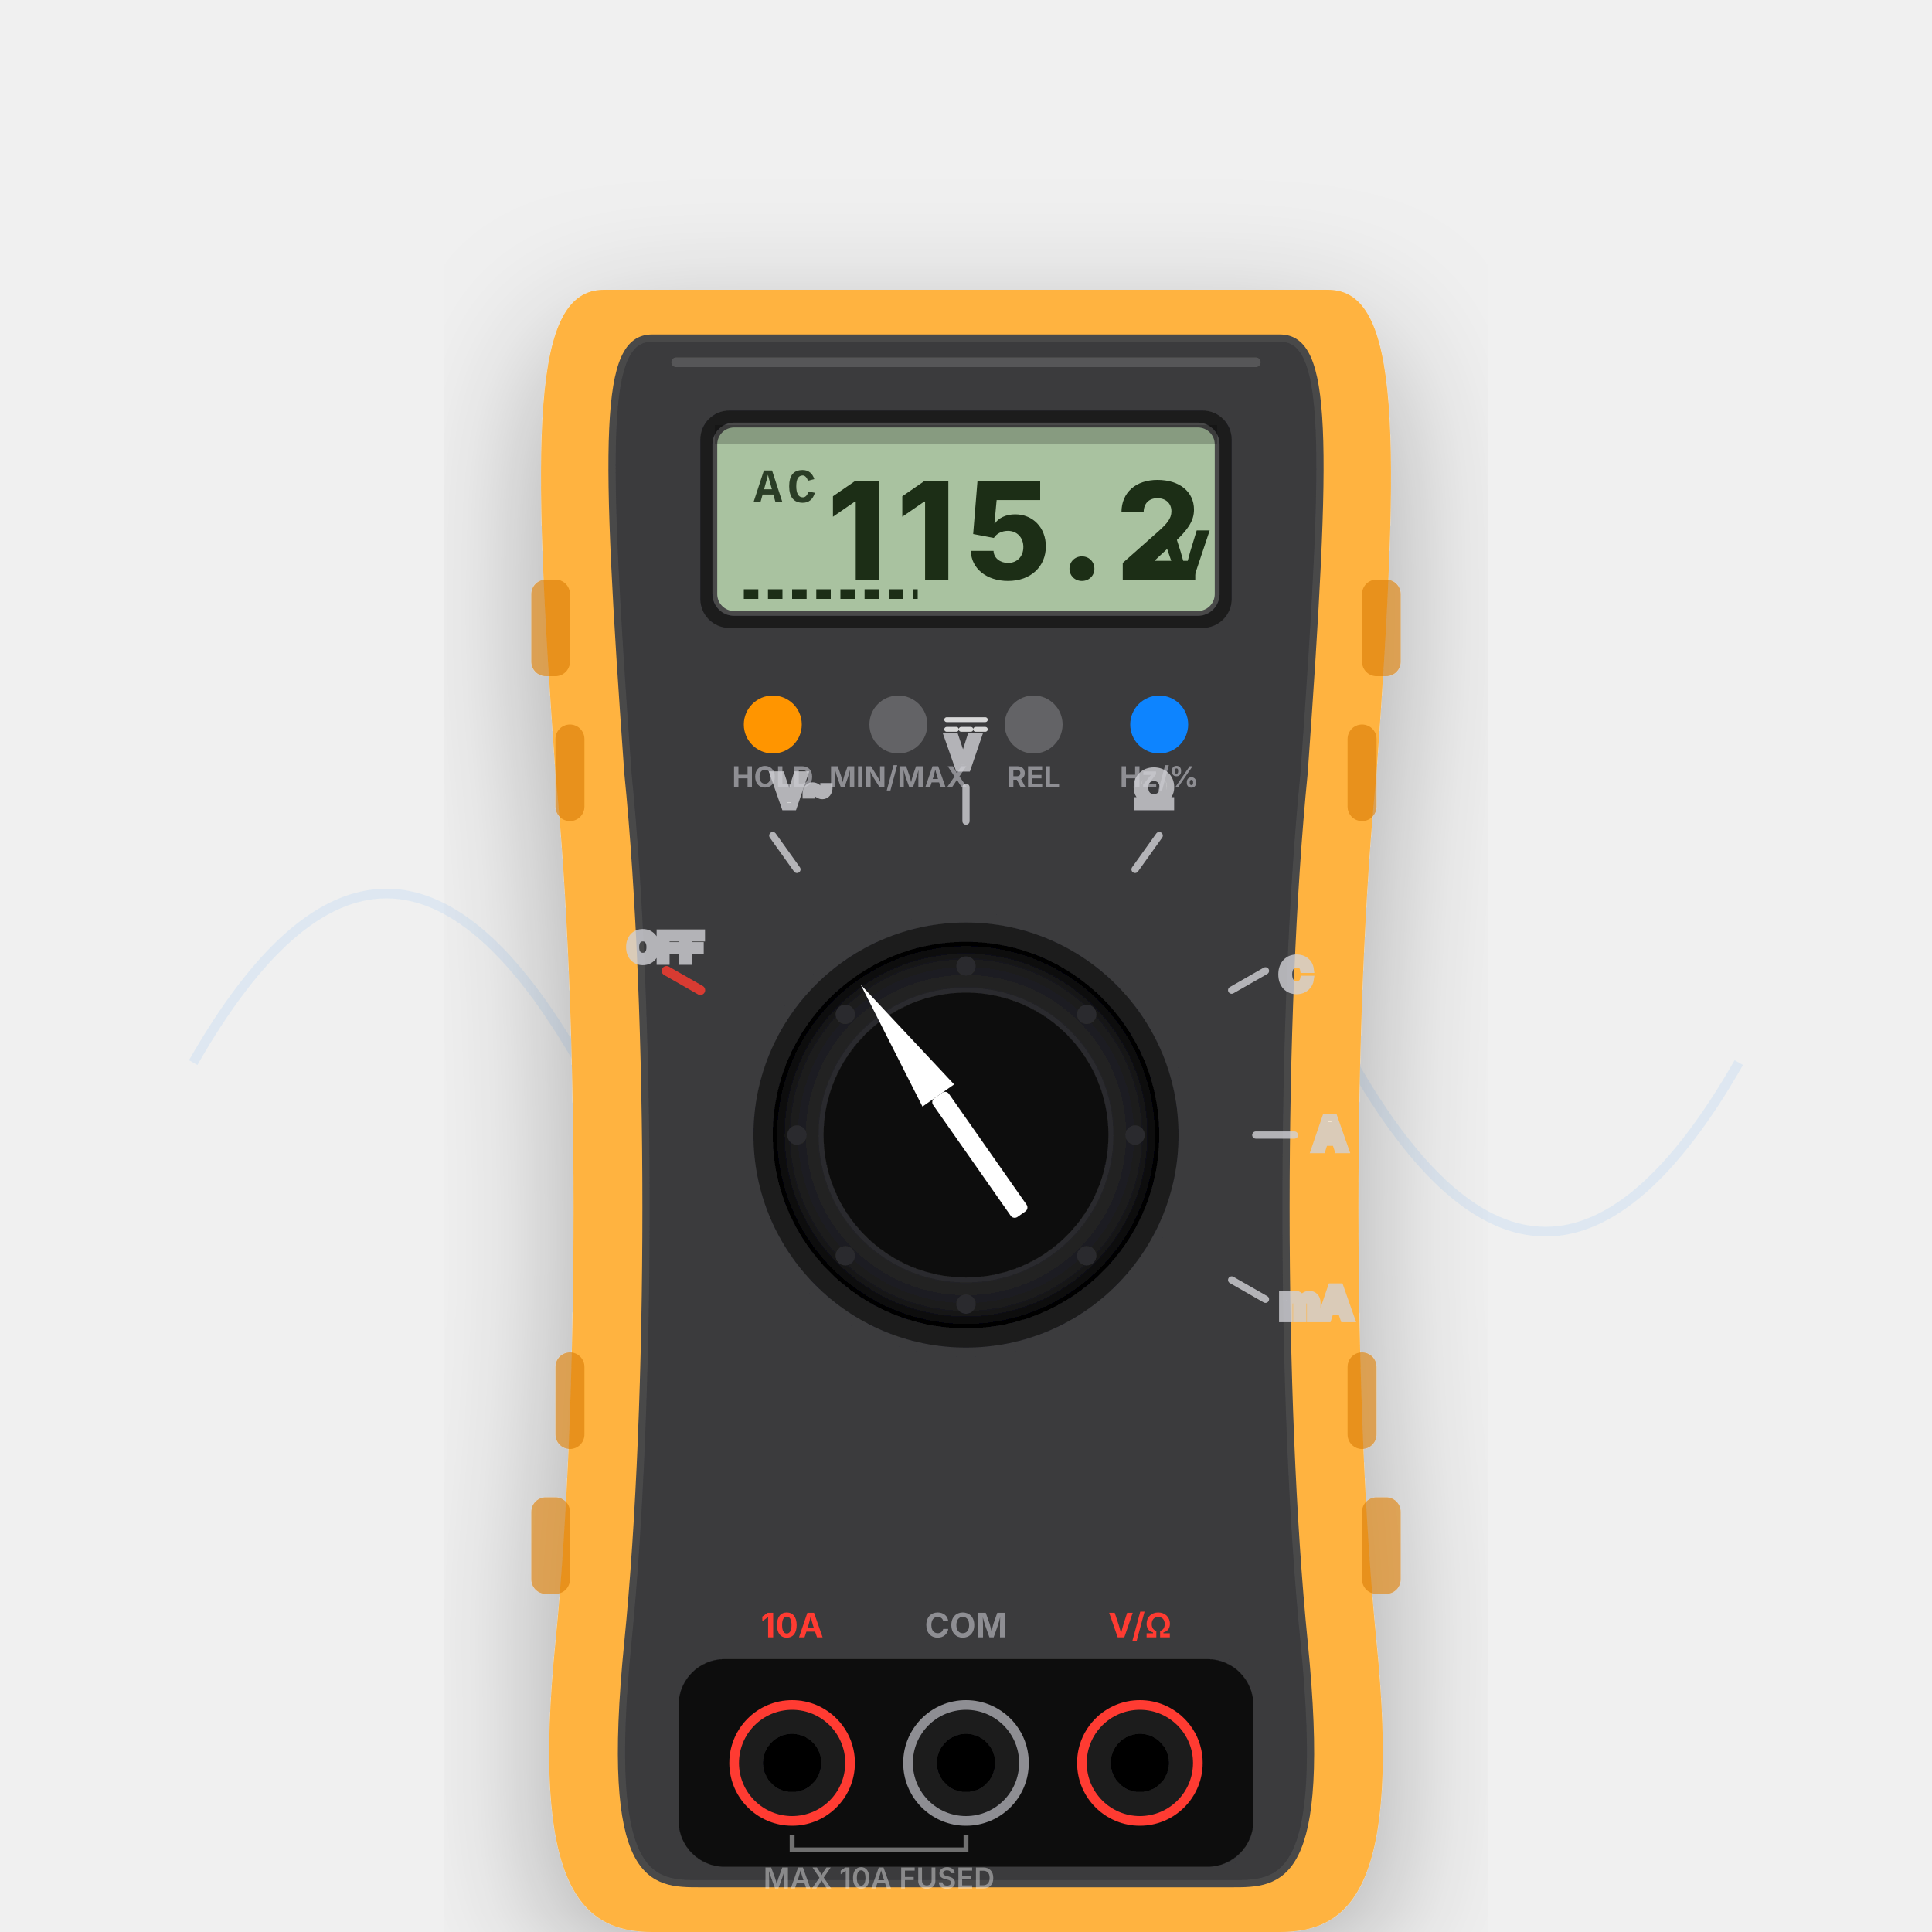
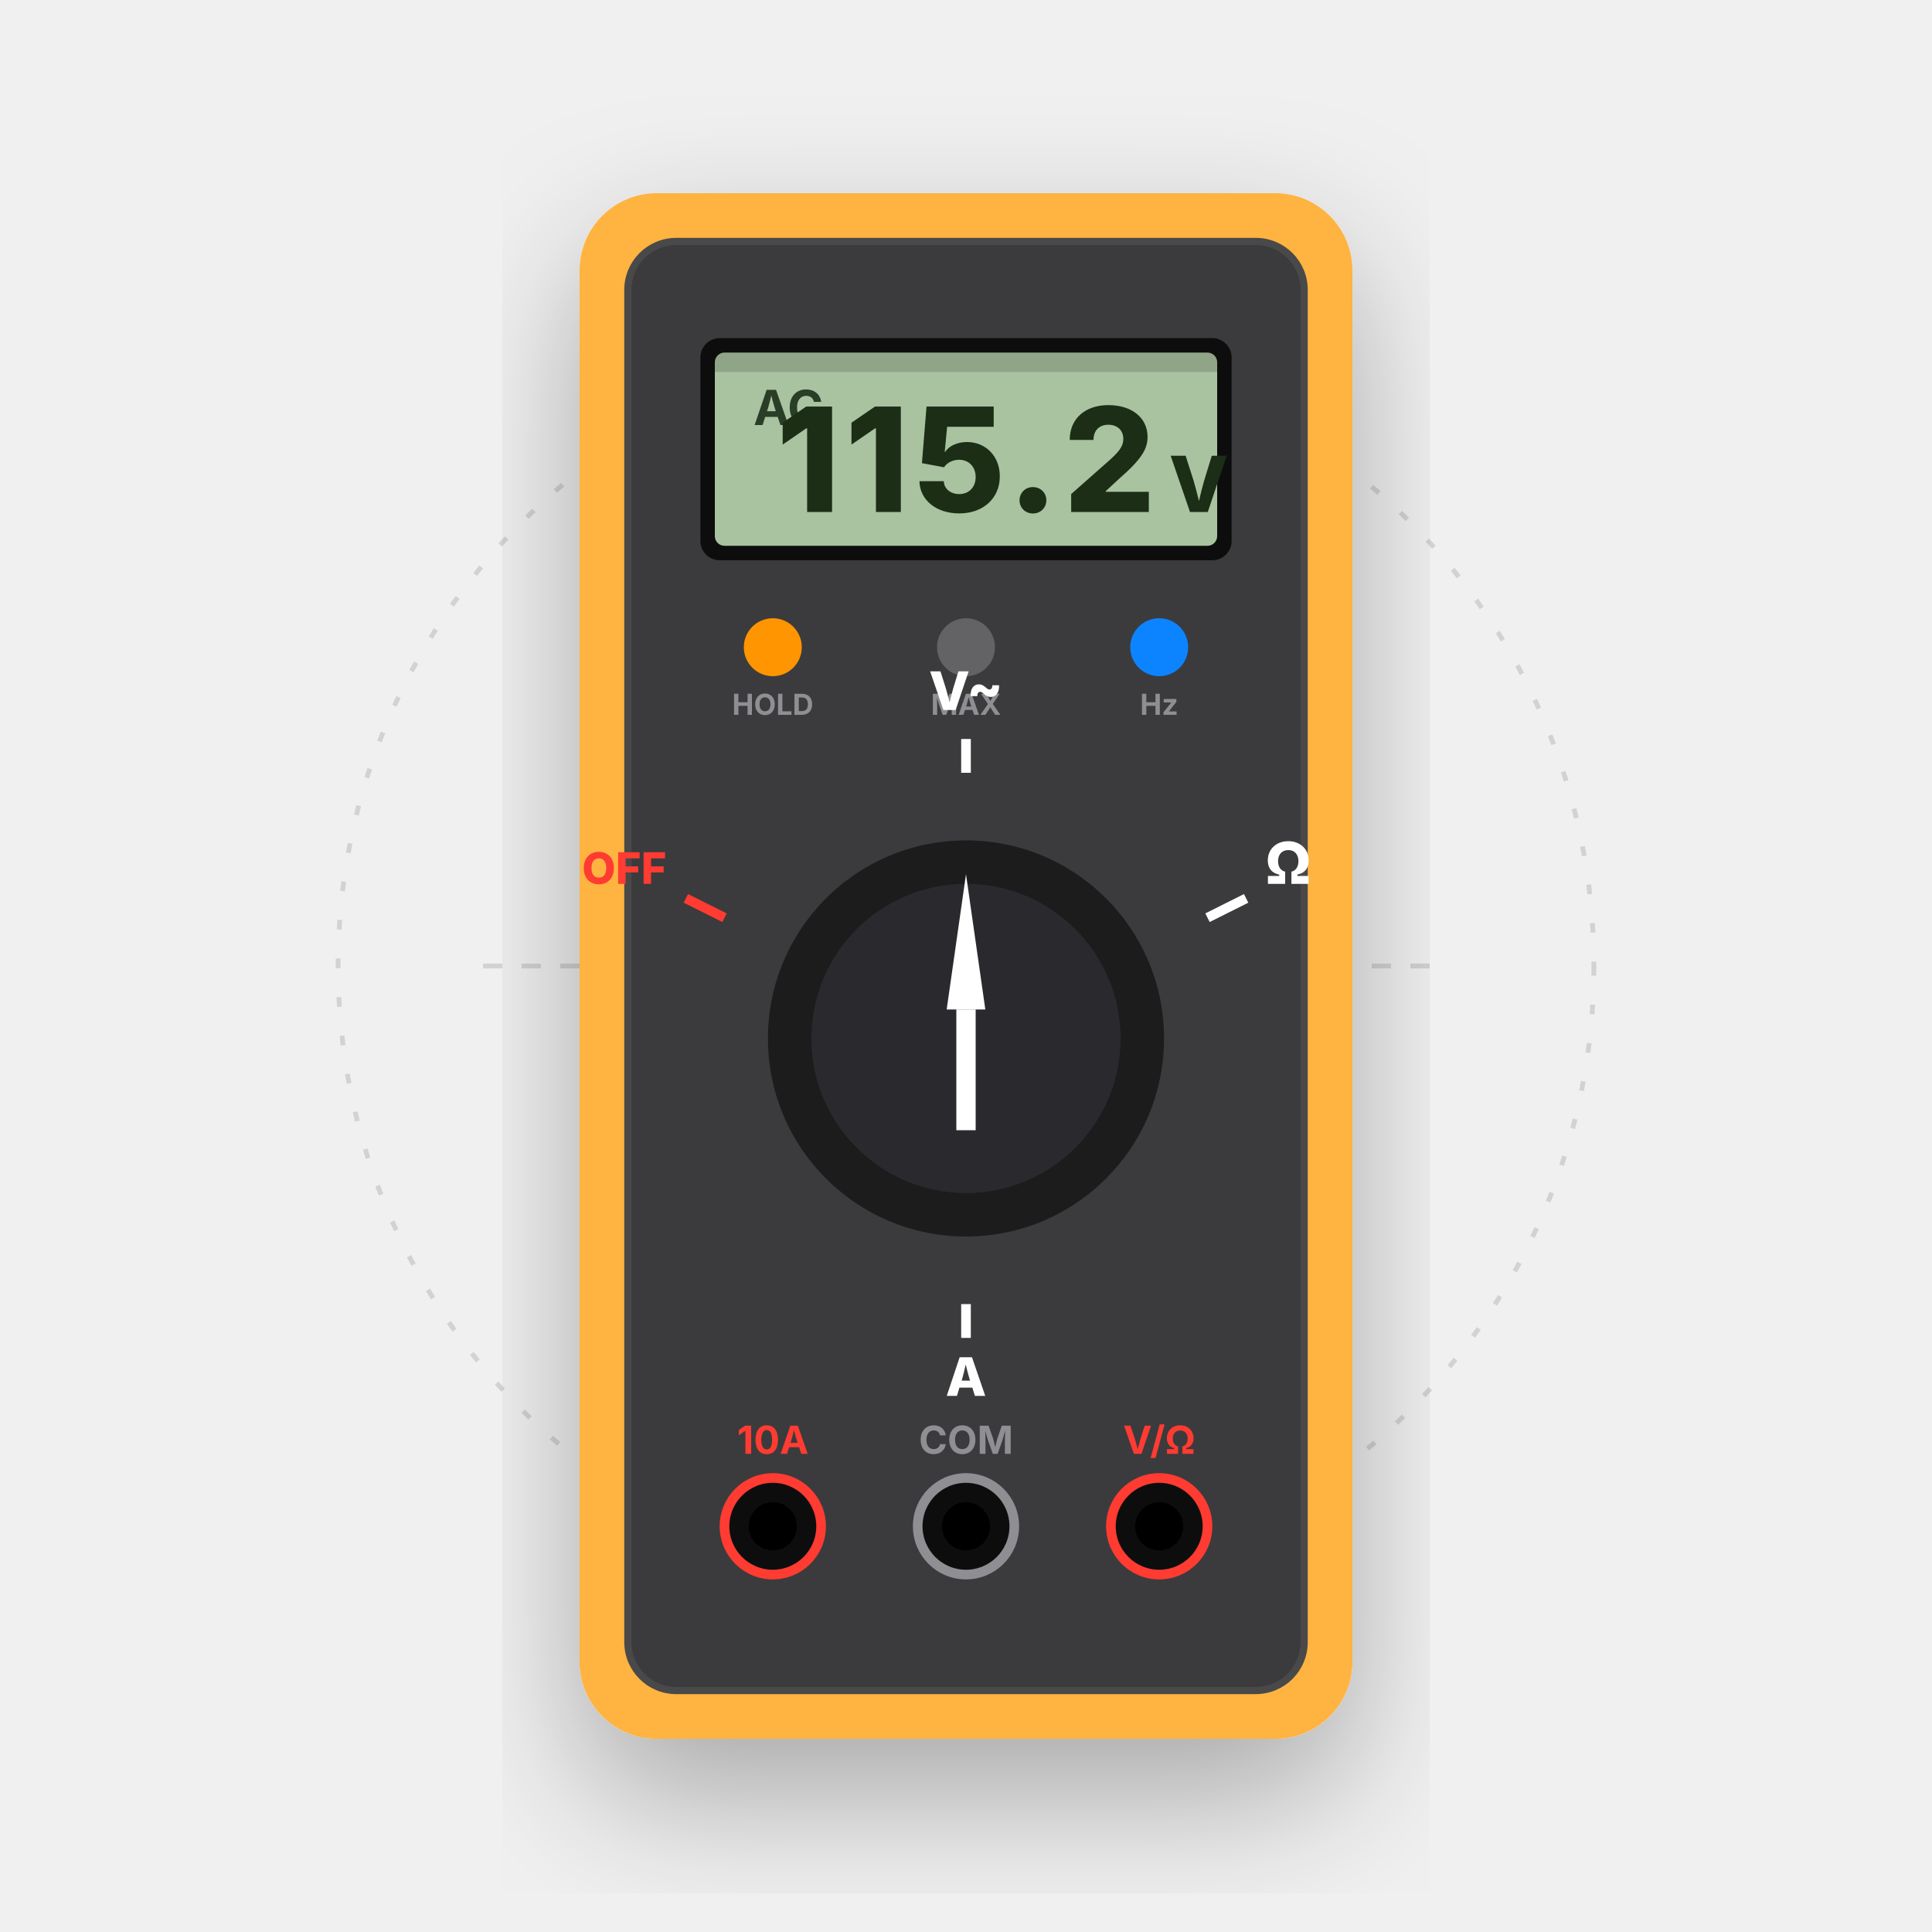
<svg xmlns="http://www.w3.org/2000/svg" viewBox="0 0 400 400" fill="none">
  <defs>
-     <linearGradient id="bodyColor" x1="0" y1="0" x2="400" y2="400">
+     <linearGradient id="bodyDark" x1="0" y1="0" x2="400" y2="400">
      <stop offset="0%" stop-color="#3A3A3C" />
-       <stop offset="50%" stop-color="#1C1C1E" />
-       <stop offset="100%" stop-color="#000000" />
+       <stop offset="100%" stop-color="#1C1C1E" />
    </linearGradient>
-     <linearGradient id="rubberEdge" x1="0" y1="0" x2="400" y2="400">
+     <linearGradient id="rubberOrange" x1="0" y1="0" x2="400" y2="400">
      <stop offset="0%" stop-color="#FFB340" />
-       <stop offset="50%" stop-color="#FF9500" />
-       <stop offset="100%" stop-color="#D97A00" />
+       <stop offset="100%" stop-color="#FF9500" />
    </linearGradient>
-     <linearGradient id="lcdColor" x1="0" y1="0" x2="0" y2="100">
+     <linearGradient id="lcdScreen" x1="0" y1="0" x2="0" y2="100">
      <stop offset="0%" stop-color="#A9C2A0" />
      <stop offset="100%" stop-color="#8DA785" />
    </linearGradient>
-     <radialGradient id="dialGradient" cx="50%" cy="50%" r="50%">
-       <stop offset="0%" stop-color="#48484A" />
-       <stop offset="90%" stop-color="#1C1C1E" />
-       <stop offset="100%" stop-color="#000000" />
-     </radialGradient>
-     <filter id="glow">
-       <feGaussianBlur stdDeviation="4" result="blur" />
-       <feComposite in="SourceGraphic" in2="blur" operator="over" />
-     </filter>
    <filter id="shadow">
-       <feDropShadow dx="0" dy="10" stdDeviation="15" flood-color="#000000" flood-opacity="0.3" />
+       <feDropShadow dx="0" dy="12" stdDeviation="15" flood-color="#000000" flood-opacity="0.3" />
    </filter>
  </defs>
-   <g opacity="0.4">
-     <circle cx="200" cy="220" r="140" fill="none" stroke="rgba(255,255,255,0.05)" stroke-width="1" />
-     <circle cx="200" cy="220" r="90" fill="none" stroke="rgba(255,255,255,0.03)" stroke-width="1" stroke-dasharray="4 8" />
-     <path d="M 40 220 Q 80 150, 120 220 T 200 220 T 280 220 T 360 220" fill="none" stroke="#0A84FF" stroke-width="2" opacity="0.2" />
+   <g opacity="0.3">
+     <line x1="200" y1="100" x2="200" y2="300" stroke="#8E8E93" stroke-width="1" stroke-dasharray="4 4" />
+     <line x1="100" y1="200" x2="300" y2="200" stroke="#8E8E93" stroke-width="1" stroke-dasharray="4 4" />
+     <circle cx="200" cy="200" r="130" fill="none" stroke="#8E8E93" stroke-width="1" stroke-dasharray="2 6" />
  </g>
-   <g filter="url(#shadow)" transform="translate(0, 10)">
-     <path d="M 125 50 C 135 50, 265 50, 275 50 C 290 50, 290 80, 285 150 C 280 200, 280 280, 285 330 C 290 380, 280 390, 265 390 L 135 390 C 120 390, 110 380, 115 330 C 120 280, 120 200, 115 150 C 110 80, 110 50, 125 50 Z" fill="url(#rubberEdge)" />
-     <g fill="#D97A00" opacity="0.6">
-       <rect x="110" y="110" width="8" height="20" rx="3" />
-       <rect x="282" y="110" width="8" height="20" rx="3" />
-       <rect x="115" y="140" width="6" height="20" rx="3" />
-       <rect x="279" y="140" width="6" height="20" rx="3" />
-       <rect x="115" y="270" width="6" height="20" rx="3" />
-       <rect x="279" y="270" width="6" height="20" rx="3" />
-       <rect x="110" y="300" width="8" height="20" rx="3" />
-       <rect x="282" y="300" width="8" height="20" rx="3" />
+   <g filter="url(#shadow)">
+     <rect x="120" y="40" width="160" height="320" rx="16" fill="url(#rubberOrange)" />
+     <rect x="130" y="50" width="140" height="300" rx="10" fill="url(#bodyDark)" stroke="#48484A" stroke-width="1.5" />
+     <rect x="145" y="70" width="110" height="46" rx="4" fill="#111" />
+     <rect x="148" y="73" width="104" height="40" rx="2" fill="url(#lcdScreen)" />
+     <rect x="148" y="73" width="104" height="4" fill="#000" opacity="0.15" />
+     <text x="156" y="88" font-family="-apple-system, sans-serif" font-size="10" font-weight="700" fill="#2C3E26">AC</text>
+     <text x="200" y="106" font-family="-apple-system, sans-serif" font-size="30" font-weight="800" fill="#1C2E16" text-anchor="middle" letter-spacing="1">115.2</text>
+     <text x="242" y="106" font-family="-apple-system, sans-serif" font-size="16" font-weight="800" fill="#1C2E16">V</text>
+     <g transform="translate(0, 134)">
+       <circle cx="160" cy="0" r="6" fill="#FF9500" />
+       <text x="160" y="14" font-family="-apple-system, sans-serif" font-size="6" font-weight="700" fill="#8E8E93" text-anchor="middle">HOLD</text>
+       <circle cx="200" cy="0" r="6" fill="#636366" />
+       <text x="200" y="14" font-family="-apple-system, sans-serif" font-size="6" font-weight="700" fill="#8E8E93" text-anchor="middle">MAX</text>
+       <circle cx="240" cy="0" r="6" fill="#0A84FF" />
+       <text x="240" y="14" font-family="-apple-system, sans-serif" font-size="6" font-weight="700" fill="#8E8E93" text-anchor="middle">Hz</text>
    </g>
-     <path d="M 135 60 C 145 60, 255 60, 265 60 C 275 60, 275 80, 270 150 C 265 200, 265 280, 270 330 C 275 380, 265 380, 255 380 L 145 380 C 135 380, 125 380, 130 330 C 135 280, 135 200, 130 150 C 125 80, 125 60, 135 60 Z" fill="url(#bodyColor)" stroke="#48484A" stroke-width="1.5" />
-     <path d="M 140 65 L 260 65" stroke="#FFFFFF" stroke-width="2" opacity="0.15" stroke-linecap="round" />
-     <rect x="145" y="75" width="110" height="45" rx="6" fill="#1C1C1E" />
-     <rect x="148" y="78" width="104" height="39" rx="4" fill="url(#lcdColor)" stroke="#48484A" stroke-width="1" />
-     <rect x="148" y="78" width="104" height="4" fill="#000000" opacity="0.2" />
-     <text x="156" y="94" font-family="'Courier New', monospace" font-size="10" font-weight="700" fill="#2C3E26" letter-spacing="1">AC</text>
-     <text x="210" y="110" font-family="-apple-system, sans-serif" font-size="28" font-weight="800" fill="#1C2E16" text-anchor="middle" letter-spacing="2">115.2</text>
-     <text x="240" y="110" font-family="-apple-system, sans-serif" font-size="14" font-weight="800" fill="#1C2E16">V</text>
-     <line x1="154" y1="113" x2="190" y2="113" stroke="#1C2E16" stroke-width="2" stroke-dasharray="3 2" />
-     <circle cx="160" cy="140" r="6" fill="#FF9500" />
-     <text x="160" y="153" font-family="-apple-system, sans-serif" font-size="6" font-weight="700" fill="#8E8E93" text-anchor="middle">HOLD</text>
-     <circle cx="186" cy="140" r="6" fill="#636366" />
-     <text x="186" y="153" font-family="-apple-system, sans-serif" font-size="6" font-weight="700" fill="#8E8E93" text-anchor="middle">MIN/MAX</text>
-     <circle cx="214" cy="140" r="6" fill="#636366" />
-     <text x="214" y="153" font-family="-apple-system, sans-serif" font-size="6" font-weight="700" fill="#8E8E93" text-anchor="middle">REL</text>
-     <circle cx="240" cy="140" r="6" fill="#0A84FF" />
-     <text x="240" y="153" font-family="-apple-system, sans-serif" font-size="6" font-weight="700" fill="#8E8E93" text-anchor="middle">Hz/%</text>
-     <g transform="translate(200, 225)">
-       <g stroke="#D1D1D6" stroke-width="1.5" stroke-linecap="round" opacity="0.8">
-         <line x1="-55" y1="-30" x2="-62" y2="-34" stroke="#FF3B30" stroke-width="2" />
-         <text x="-70" y="-36" font-family="-apple-system, sans-serif" font-size="8" font-weight="700" fill="#FF3B30">OFF</text>
-         <line x1="-35" y1="-55" x2="-40" y2="-62" />
-         <text x="-40" y="-68" font-family="-apple-system, sans-serif" font-size="9" font-weight="700" fill="#FFFFFF">V~</text>
-         <line x1="0" y1="-65" x2="0" y2="-72" />
-         <text x="-4" y="-76" font-family="-apple-system, sans-serif" font-size="9" font-weight="700" fill="#FFFFFF">V</text>
-         <line x1="-4" y1="-86" x2="4" y2="-86" stroke="#FFF" stroke-width="1" />
-         <line x1="-4" y1="-84" x2="4" y2="-84" stroke="#FFF" stroke-width="1" stroke-dasharray="2 1" />
-         <line x1="35" y1="-55" x2="40" y2="-62" />
-         <text x="35" y="-68" font-family="-apple-system, sans-serif" font-size="10" font-weight="700" fill="#FFFFFF">Ω</text>
-         <line x1="55" y1="-30" x2="62" y2="-34" />
-         <text x="65" y="-30" font-family="-apple-system, sans-serif" font-size="9" font-weight="700" fill="#FFFFFF">C</text>
-         <line x1="60" y1="0" x2="68" y2="0" />
-         <text x="72" y="3" font-family="-apple-system, sans-serif" font-size="9" font-weight="700" fill="#FFFFFF">A</text>
-         <line x1="55" y1="30" x2="62" y2="34" />
-         <text x="65" y="38" font-family="-apple-system, sans-serif" font-size="9" font-weight="700" fill="#FFFFFF">mA</text>
-       </g>
-       <circle cx="0" cy="0" r="45" fill="#1C1C1E" stroke="#3A3A3C" stroke-width="2" />
-       <circle cx="0" cy="0" r="40" fill="url(#dialGradient)" />
-       <circle cx="0" cy="0" r="30" fill="#111" stroke="#2C2C2E" stroke-width="1" />
-       <g fill="#2C2C2E">
-         <circle cx="0" cy="-35" r="2" />
-         <circle cx="0" cy="35" r="2" />
-         <circle cx="-35" cy="0" r="2" />
-         <circle cx="35" cy="0" r="2" />
-         <circle cx="-25" cy="-25" r="2" />
-         <circle cx="25" cy="-25" r="2" />
-         <circle cx="-25" cy="25" r="2" />
-         <circle cx="25" cy="25" r="2" />
-       </g>
-       <g transform="rotate(-35)">
-         <polygon points="-4,-10 4,-10 0,-38" fill="#FFFFFF" />
-         <rect x="-2" y="-10" width="4" height="30" rx="1" fill="#FFFFFF" />
-       </g>
+     <g transform="translate(200, 215)">
+       <line x1="-50" y1="-25" x2="-58" y2="-29" stroke="#FF3B30" stroke-width="2" />
+       <text x="-62" y="-32" font-family="-apple-system, sans-serif" font-size="9" font-weight="800" fill="#FF3B30" text-anchor="end">OFF</text>
+       <line x1="0" y1="-55" x2="0" y2="-62" stroke="#FFF" stroke-width="2" />
+       <text x="0" y="-68" font-family="-apple-system, sans-serif" font-size="11" font-weight="800" fill="#FFF" text-anchor="middle">V~</text>
+       <line x1="50" y1="-25" x2="58" y2="-29" stroke="#FFF" stroke-width="2" />
+       <text x="62" y="-32" font-family="-apple-system, sans-serif" font-size="12" font-weight="800" fill="#FFF" text-anchor="start">Ω</text>
+       <line x1="0" y1="55" x2="0" y2="62" stroke="#FFF" stroke-width="2" />
+       <text x="0" y="74" font-family="-apple-system, sans-serif" font-size="11" font-weight="800" fill="#FFF" text-anchor="middle">A</text>
+       <circle cx="0" cy="0" r="42" fill="#1C1C1E" stroke="#3A3A3C" stroke-width="2" />
+       <circle cx="0" cy="0" r="32" fill="#2C2C2E" />
+       <polygon points="-4,-6 4,-6 0,-34" fill="#FFFFFF" />
+       <rect x="-2" y="-6" width="4" height="25" fill="#FFFFFF" />
    </g>
-     <g transform="translate(0, 345)">
-       <rect x="140" y="-12" width="120" height="44" rx="10" fill="#111" stroke="#3A3A3C" stroke-width="1" />
-       <circle cx="200" cy="10" r="12" fill="#1C1C1E" stroke="#8E8E93" stroke-width="2" />
-       <circle cx="200" cy="10" r="6" fill="#000" />
-       <text x="200" y="-16" font-family="-apple-system, sans-serif" font-size="7" font-weight="700" fill="#8E8E93" text-anchor="middle">COM</text>
-       <circle cx="236" cy="10" r="12" fill="#1C1C1E" stroke="#FF3B30" stroke-width="2" />
-       <circle cx="236" cy="10" r="6" fill="#000" />
-       <text x="236" y="-16" font-family="-apple-system, sans-serif" font-size="7" font-weight="700" fill="#FF3B30" text-anchor="middle">V/Ω</text>
-       <circle cx="164" cy="10" r="12" fill="#1C1C1E" stroke="#FF3B30" stroke-width="2" />
-       <circle cx="164" cy="10" r="6" fill="#000" />
-       <text x="164" y="-16" font-family="-apple-system, sans-serif" font-size="7" font-weight="700" fill="#FF3B30" text-anchor="middle">10A</text>
-       <path d="M 164 25 L 164 28 L 200 28 L 200 25" stroke="#FFFFFF" stroke-width="1" fill="none" opacity="0.4" />
-       <text x="182" y="36" font-family="-apple-system, sans-serif" font-size="6" font-weight="600" fill="#FFFFFF" text-anchor="middle" opacity="0.4">MAX 10A FUSED</text>
+     <g transform="translate(0, 316)">
+       <circle cx="160" cy="0" r="10" fill="#111" stroke="#FF3B30" stroke-width="2" />
+       <circle cx="160" cy="0" r="5" fill="#000" />
+       <text x="160" y="-15" font-family="-apple-system, sans-serif" font-size="8" font-weight="700" fill="#FF3B30" text-anchor="middle">10A</text>
+       <circle cx="200" cy="0" r="10" fill="#111" stroke="#8E8E93" stroke-width="2" />
+       <circle cx="200" cy="0" r="5" fill="#000" />
+       <text x="200" y="-15" font-family="-apple-system, sans-serif" font-size="8" font-weight="700" fill="#8E8E93" text-anchor="middle">COM</text>
+       <circle cx="240" cy="0" r="10" fill="#111" stroke="#FF3B30" stroke-width="2" />
+       <circle cx="240" cy="0" r="5" fill="#000" />
+       <text x="240" y="-15" font-family="-apple-system, sans-serif" font-size="8" font-weight="700" fill="#FF3B30" text-anchor="middle">V/Ω</text>
    </g>
  </g>
</svg>
